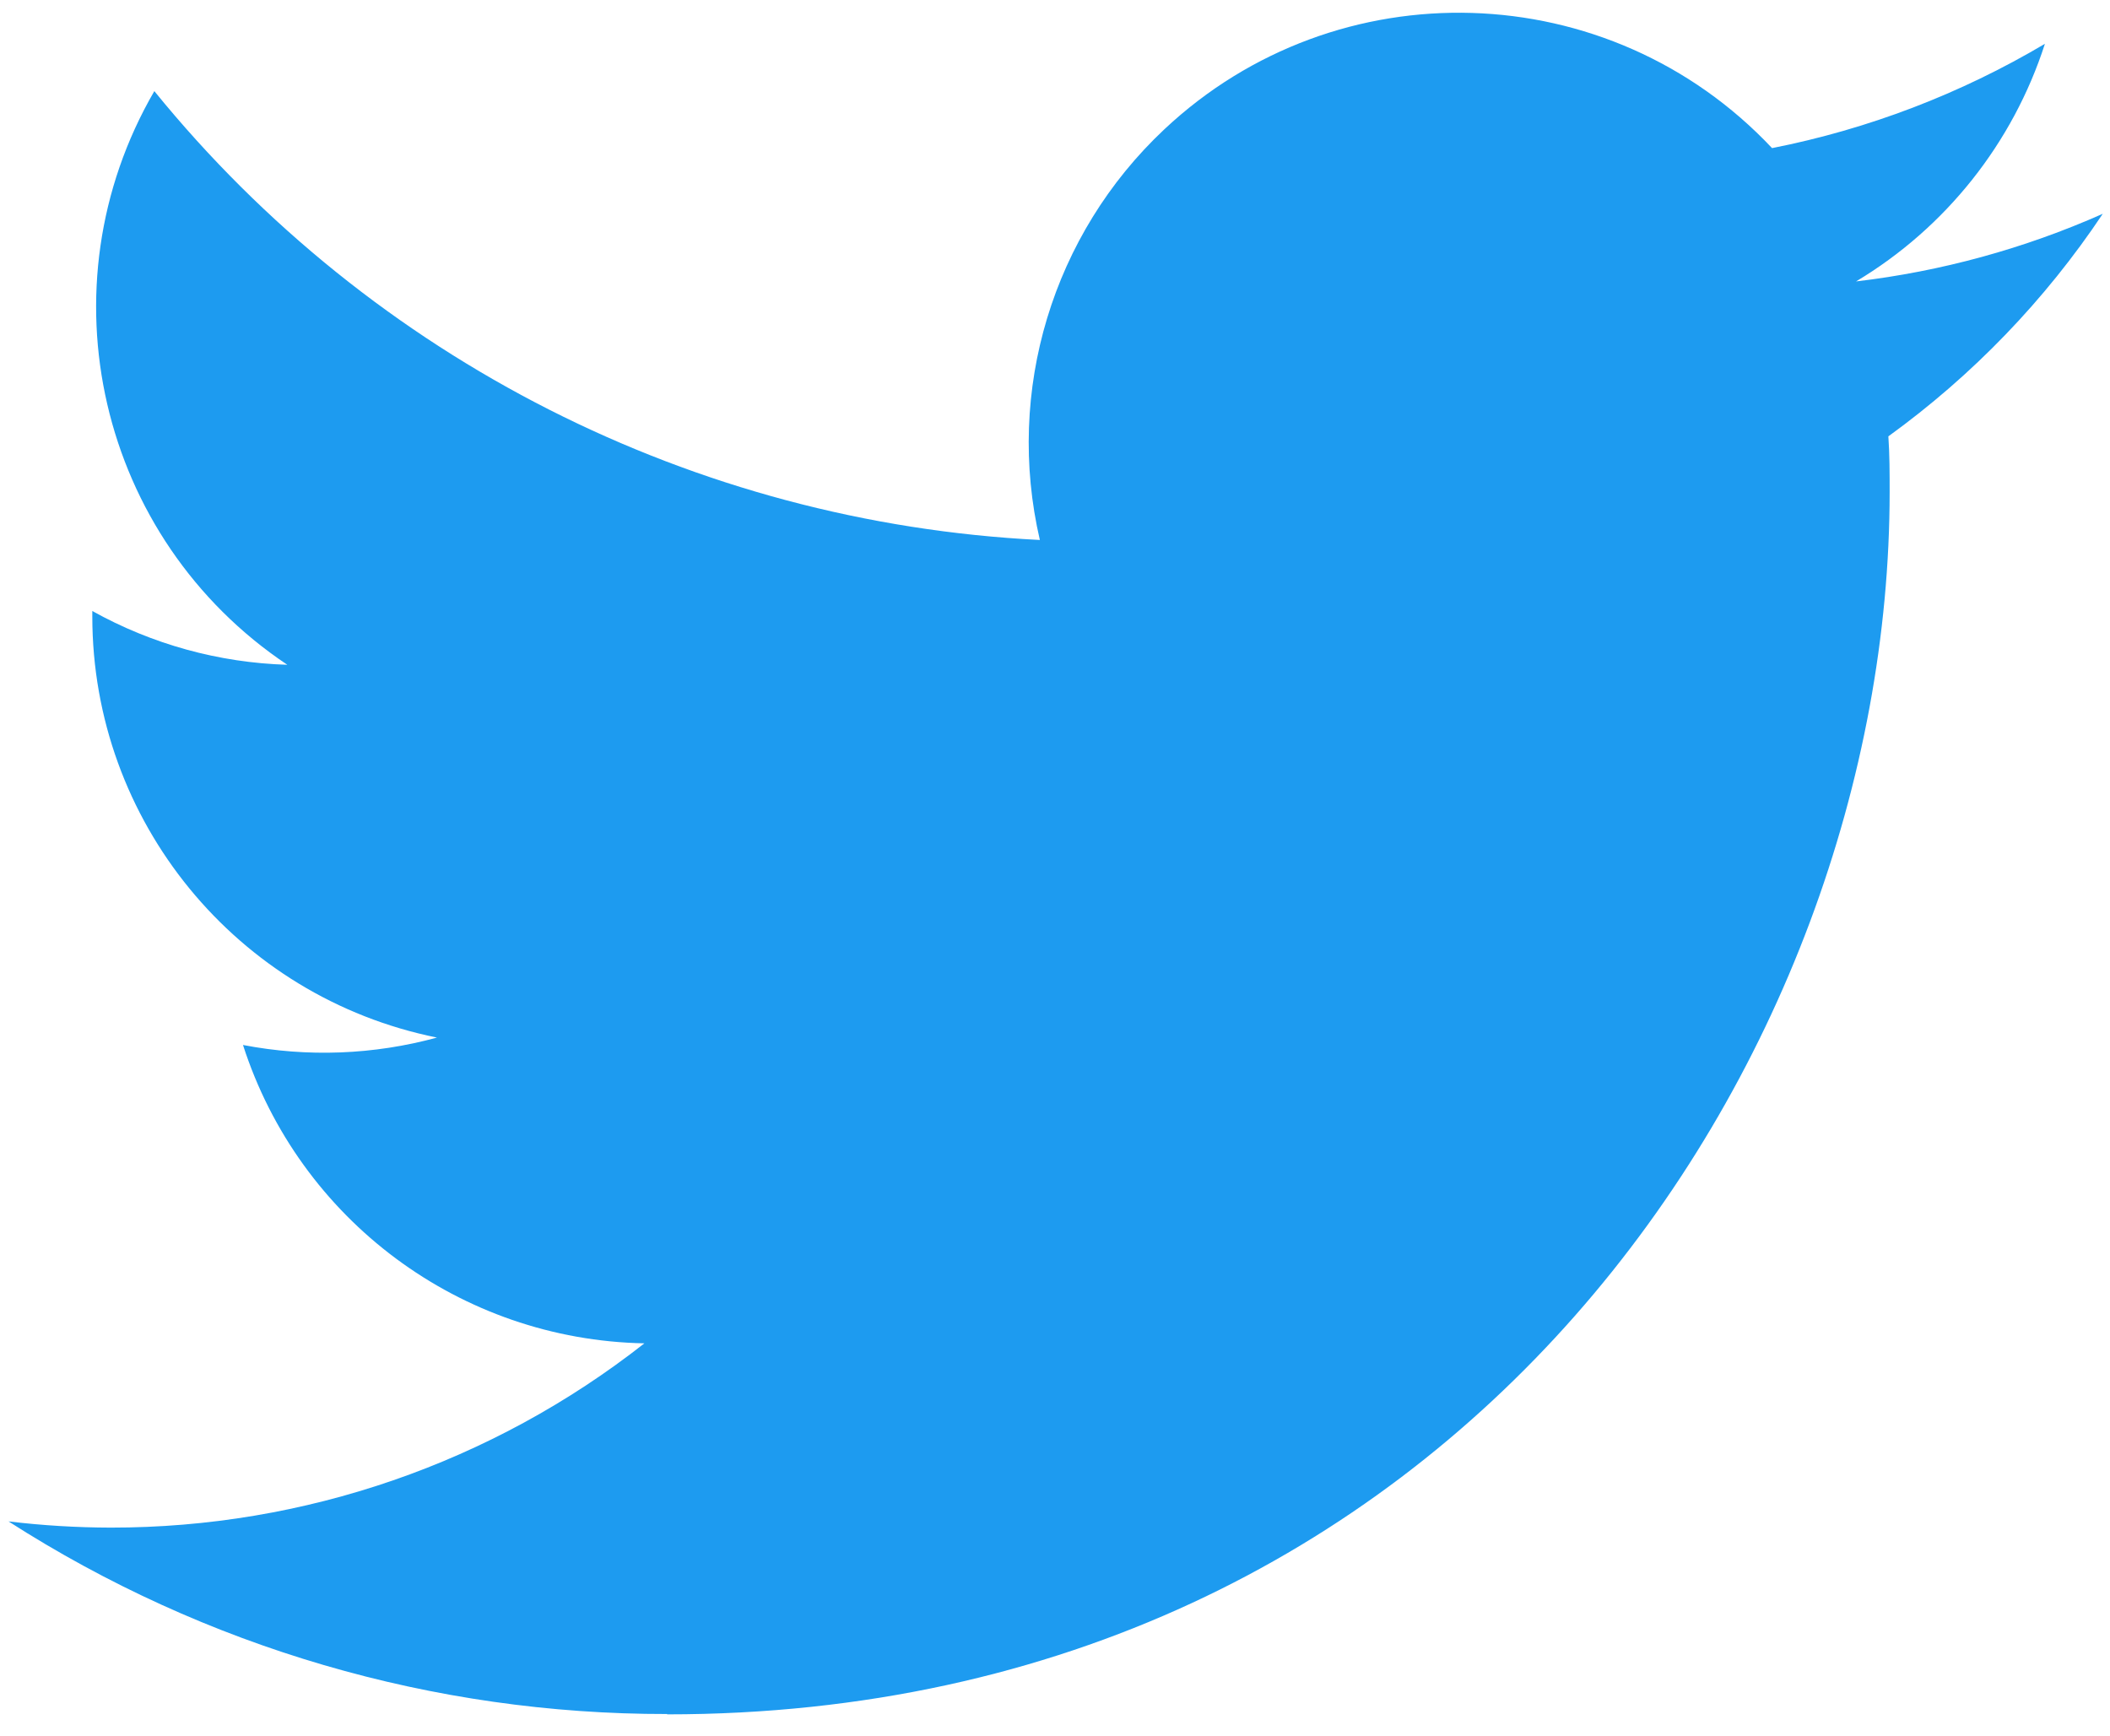
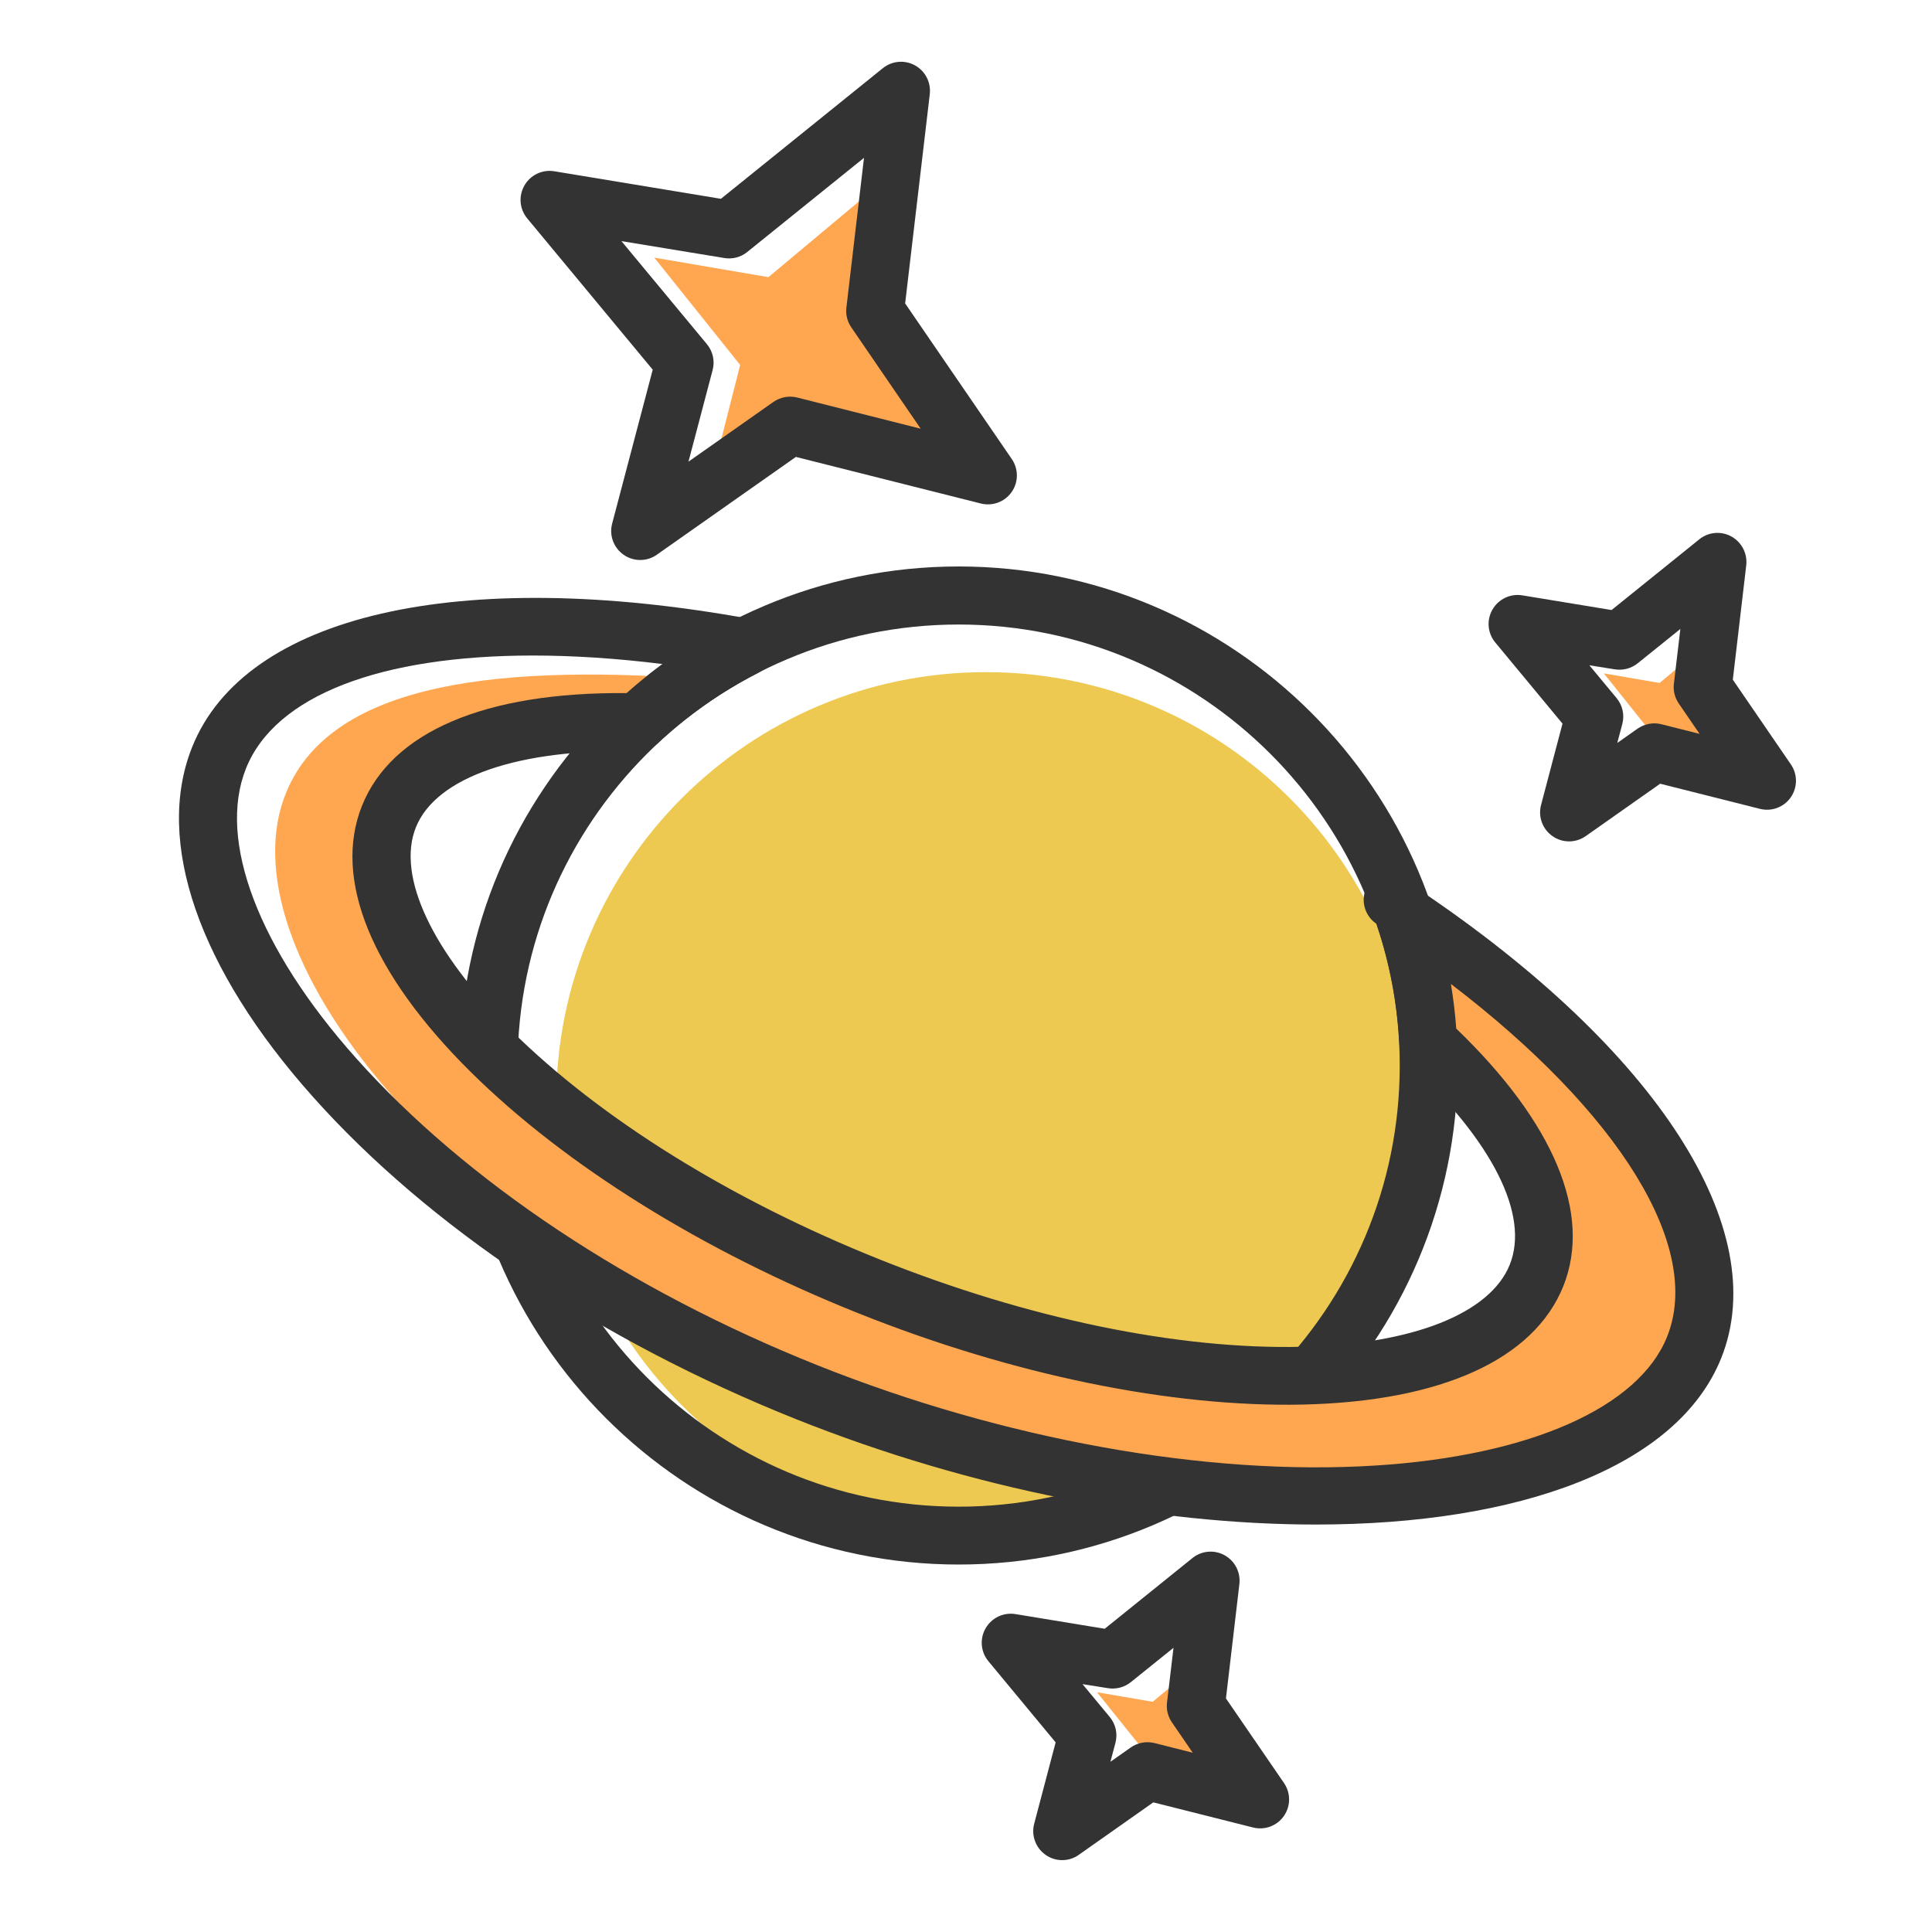
- <svg xmlns="http://www.w3.org/2000/svg" xml:space="preserve" viewBox="0 0 248 204">
-   <path fill="#1d9bf0" d="M221.95 51.29c.15 2.17.15 4.34.15 6.53 0 66.73-50.8 143.69-143.69 143.69v-.04c-27.44.04-54.31-7.82-77.41-22.64 3.99.48 8 .72 12.02.73 22.74.02 44.83-7.61 62.72-21.66-21.61-.41-40.56-14.5-47.18-35.07 7.57 1.46 15.37 1.16 22.8-.87-23.56-4.76-40.51-25.46-40.51-49.5v-.64c7.02 3.91 14.88 6.08 22.92 6.32C11.58 63.31 4.74 33.79 18.14 10.71c25.64 31.55 63.47 50.73 104.08 52.76-4.07-17.54 1.49-35.92 14.61-48.25 20.34-19.12 52.33-18.14 71.45 2.19 11.31-2.23 22.15-6.38 32.07-12.26-3.77 11.69-11.66 21.62-22.2 27.93 10.01-1.18 19.79-3.86 29-7.95-6.78 10.16-15.32 19.01-25.2 26.16z" />
+ <svg xmlns="http://www.w3.org/2000/svg" t="1683447464953" class="icon" viewBox="0 0 1024 1024" version="1.1" p-id="5863" width="1024" height="1024">
+   <path d="M522.496 583.936m-227.686 0a227.686 227.686 0 1 0 455.373 0 227.686 227.686 0 1 0-455.373 0Z" fill="#EDC951" p-id="5864" />
+   <path d="M508.109 829.235c-145.818 0-264.499-118.63-264.499-264.499 0-145.818 118.63-264.499 264.499-264.499 145.818 0 264.499 118.63 264.499 264.499 0 145.869-118.63 264.499-264.499 264.499z m0-498.227c-128.922 0-233.779 104.858-233.779 233.779 0 128.922 104.858 233.779 233.779 233.779 128.87 0 233.779-104.858 233.779-233.779 0-128.922-104.858-233.779-233.779-233.779z" fill="#333333" p-id="5865" />
+   <path d="M751.258 495.462c6.912 19.456 11.213 40.09 12.288 61.542 45.875 40.858 67.84 81.818 54.835 112.947-25.549 61.082-191.59 89.498-351.898 28.211C306.176 636.877 186.573 499.354 212.122 438.272c13.312-31.898 58.47-51.763 123.546-50.33 16.077-14.387 23.245-17.766 43.008-27.494-111.667-8.909-202.24 0.358-226.816 59.136-34.355 82.125 80.538 234.547 286.618 313.344 206.08 78.746 425.37 54.016 459.674-28.109 24.064-57.549-37.171-138.803-146.893-209.357z" fill="#FFA750" p-id="5866" />
+   <path d="M697.395 808.038c-83.61 0-181.35-18.278-275.61-55.91-103.731-41.472-194.662-102.093-255.898-170.752-60.672-67.942-84.019-135.526-64.051-185.395 27.955-69.99 141.21-96.051 295.526-67.994 6.451 1.178 11.469 6.349 12.442 12.851 0.973 6.502-2.304 12.902-8.192 15.923-19.558 10.035-37.478 22.579-53.146 37.274-2.918 2.765-6.758 4.25-10.854 4.147-62.669-1.485-106.496 13.619-117.197 40.346-10.342 25.856 8.602 66.15 50.688 107.776 47.206 46.746 116.48 89.754 195.072 121.19 78.49 31.386 158.003 47.872 223.898 46.336 58.573-1.331 99.738-17.613 110.131-43.52 10.547-26.317-9.011-65.28-53.658-106.854-2.918-2.714-4.659-6.502-4.864-10.496-1.075-21.453-5.12-42.752-12.083-63.283a15.386 15.386 0 1 1 23.142-17.715c125.696 84.634 186.88 179.61 159.539 247.859-23.296 58.01-107.418 88.218-214.886 88.218zM282.419 347.443c-80.333 0-136.55 20.992-152.064 59.904-15.206 38.093 6.605 95.488 58.419 153.549 58.163 65.178 144.947 122.931 244.378 162.662 98.765 39.475 206.694 58.88 295.987 53.197 81.664-5.171 139.418-30.72 154.47-68.301 19.046-47.616-25.446-118.835-114.586-186.931 1.28 7.834 2.253 15.718 2.816 23.654 51.917 49.92 72.038 98.253 56.781 136.448-15.514 38.81-64.512 61.133-137.933 62.822-69.888 1.536-153.754-15.616-235.981-48.486-82.33-32.922-155.238-78.336-205.261-127.846C196.813 515.994 176.333 465.92 191.846 427.11c15.667-39.219 65.178-60.416 140.237-59.75 6.093-5.427 12.442-10.547 19.046-15.411-24.371-3.021-47.411-4.506-68.71-4.506z" fill="#333333" p-id="5867" />
+   <path d="M407.296 146.893l57.958-48.486-8.704 76.954 38.042 57.498-66.714-17.459-50.534 36.864 14.95-58.829-45.517-56.883z" fill="#FFA750" p-id="5868" />
+   <path d="M339.302 296.806c-3.072 0-6.144-0.922-8.755-2.765a15.345 15.345 0 0 1-6.093-16.538l21.504-81.562-66.509-80.179c-4.096-4.915-4.71-11.878-1.485-17.459a15.334 15.334 0 0 1 15.821-7.526l88.32 14.592L467.917 36.147c4.864-3.942 11.622-4.506 17.05-1.485 5.478 3.021 8.55 9.062 7.834 15.258L479.744 160.819l56.525 82.483a15.34 15.34 0 0 1-16.435 23.552L421.837 242.176 348.16 293.99c-2.662 1.894-5.734 2.816-8.858 2.816z m-9.933-169.011l45.312 54.63c3.174 3.84 4.301 8.909 3.021 13.722l-12.8 48.538 45.005-31.642c3.635-2.56 8.243-3.43 12.595-2.355l65.485 16.538-36.813-53.76c-2.099-3.072-3.021-6.81-2.56-10.496l9.318-79.309-61.901 49.92c-3.43 2.765-7.834 3.891-12.134 3.174l-54.528-8.96z" fill="#333333" p-id="5869" />
+   <path d="M879.616 361.984l28.314-23.654-4.25 37.53 18.586 28.109-32.614-8.499-24.627 17.971 7.27-28.723-22.221-27.802z" fill="#FFA750" p-id="5870" />
+   <path d="M831.642 445.952c-3.072 0-6.144-0.922-8.755-2.765a15.345 15.345 0 0 1-6.093-16.538l11.366-43.11-35.635-43.008c-4.096-4.915-4.71-11.878-1.485-17.459s9.472-8.55 15.821-7.526l47.309 7.782 46.49-37.478c4.864-3.942 11.622-4.506 17.05-1.485s8.55 9.062 7.834 15.258l-7.117 60.621 30.771 44.902a15.34 15.34 0 0 1-16.435 23.552l-52.838-13.312-39.424 27.75c-2.714 1.894-5.786 2.816-8.858 2.816z m10.752-93.338l14.438 17.408c3.174 3.84 4.301 8.909 3.021 13.722l-2.662 10.035 10.752-7.578c3.686-2.56 8.294-3.43 12.595-2.355l20.275 5.12-11.059-16.128c-2.099-3.072-3.021-6.81-2.56-10.496l3.43-28.979-22.579 18.176c-3.43 2.765-7.834 3.891-12.134 3.226l-13.517-2.15z" fill="#333333" p-id="5871" />
+   <path d="M610.97 901.99l28.365-23.706-4.301 37.581 18.586 28.109-32.563-8.55-24.678 18.022 7.322-28.774-22.272-27.75z" fill="#FFA750" p-id="5872" />
+   <path d="M562.995 985.907c-3.072 0-6.144-0.922-8.755-2.765a15.345 15.345 0 0 1-6.093-16.538l11.366-43.11-35.635-43.008c-4.096-4.915-4.71-11.878-1.485-17.459s9.472-8.55 15.821-7.526l47.309 7.782 46.49-37.478c4.864-3.942 11.622-4.506 17.05-1.485 5.478 3.021 8.55 9.062 7.834 15.258l-7.117 60.621 30.771 44.851a15.34 15.34 0 0 1-16.435 23.552l-52.838-13.312-39.424 27.75c-2.662 1.946-5.786 2.867-8.858 2.867z m10.752-93.286l14.438 17.408c3.174 3.84 4.301 8.909 3.021 13.722l-2.662 10.035 10.752-7.578c3.635-2.56 8.243-3.43 12.595-2.355l20.275 5.12-11.059-16.128c-2.099-3.072-3.021-6.81-2.56-10.496l3.43-28.979-22.579 18.176c-3.43 2.765-7.782 3.891-12.134 3.226l-13.517-2.15z" fill="#333333" p-id="5873" />
</svg>
